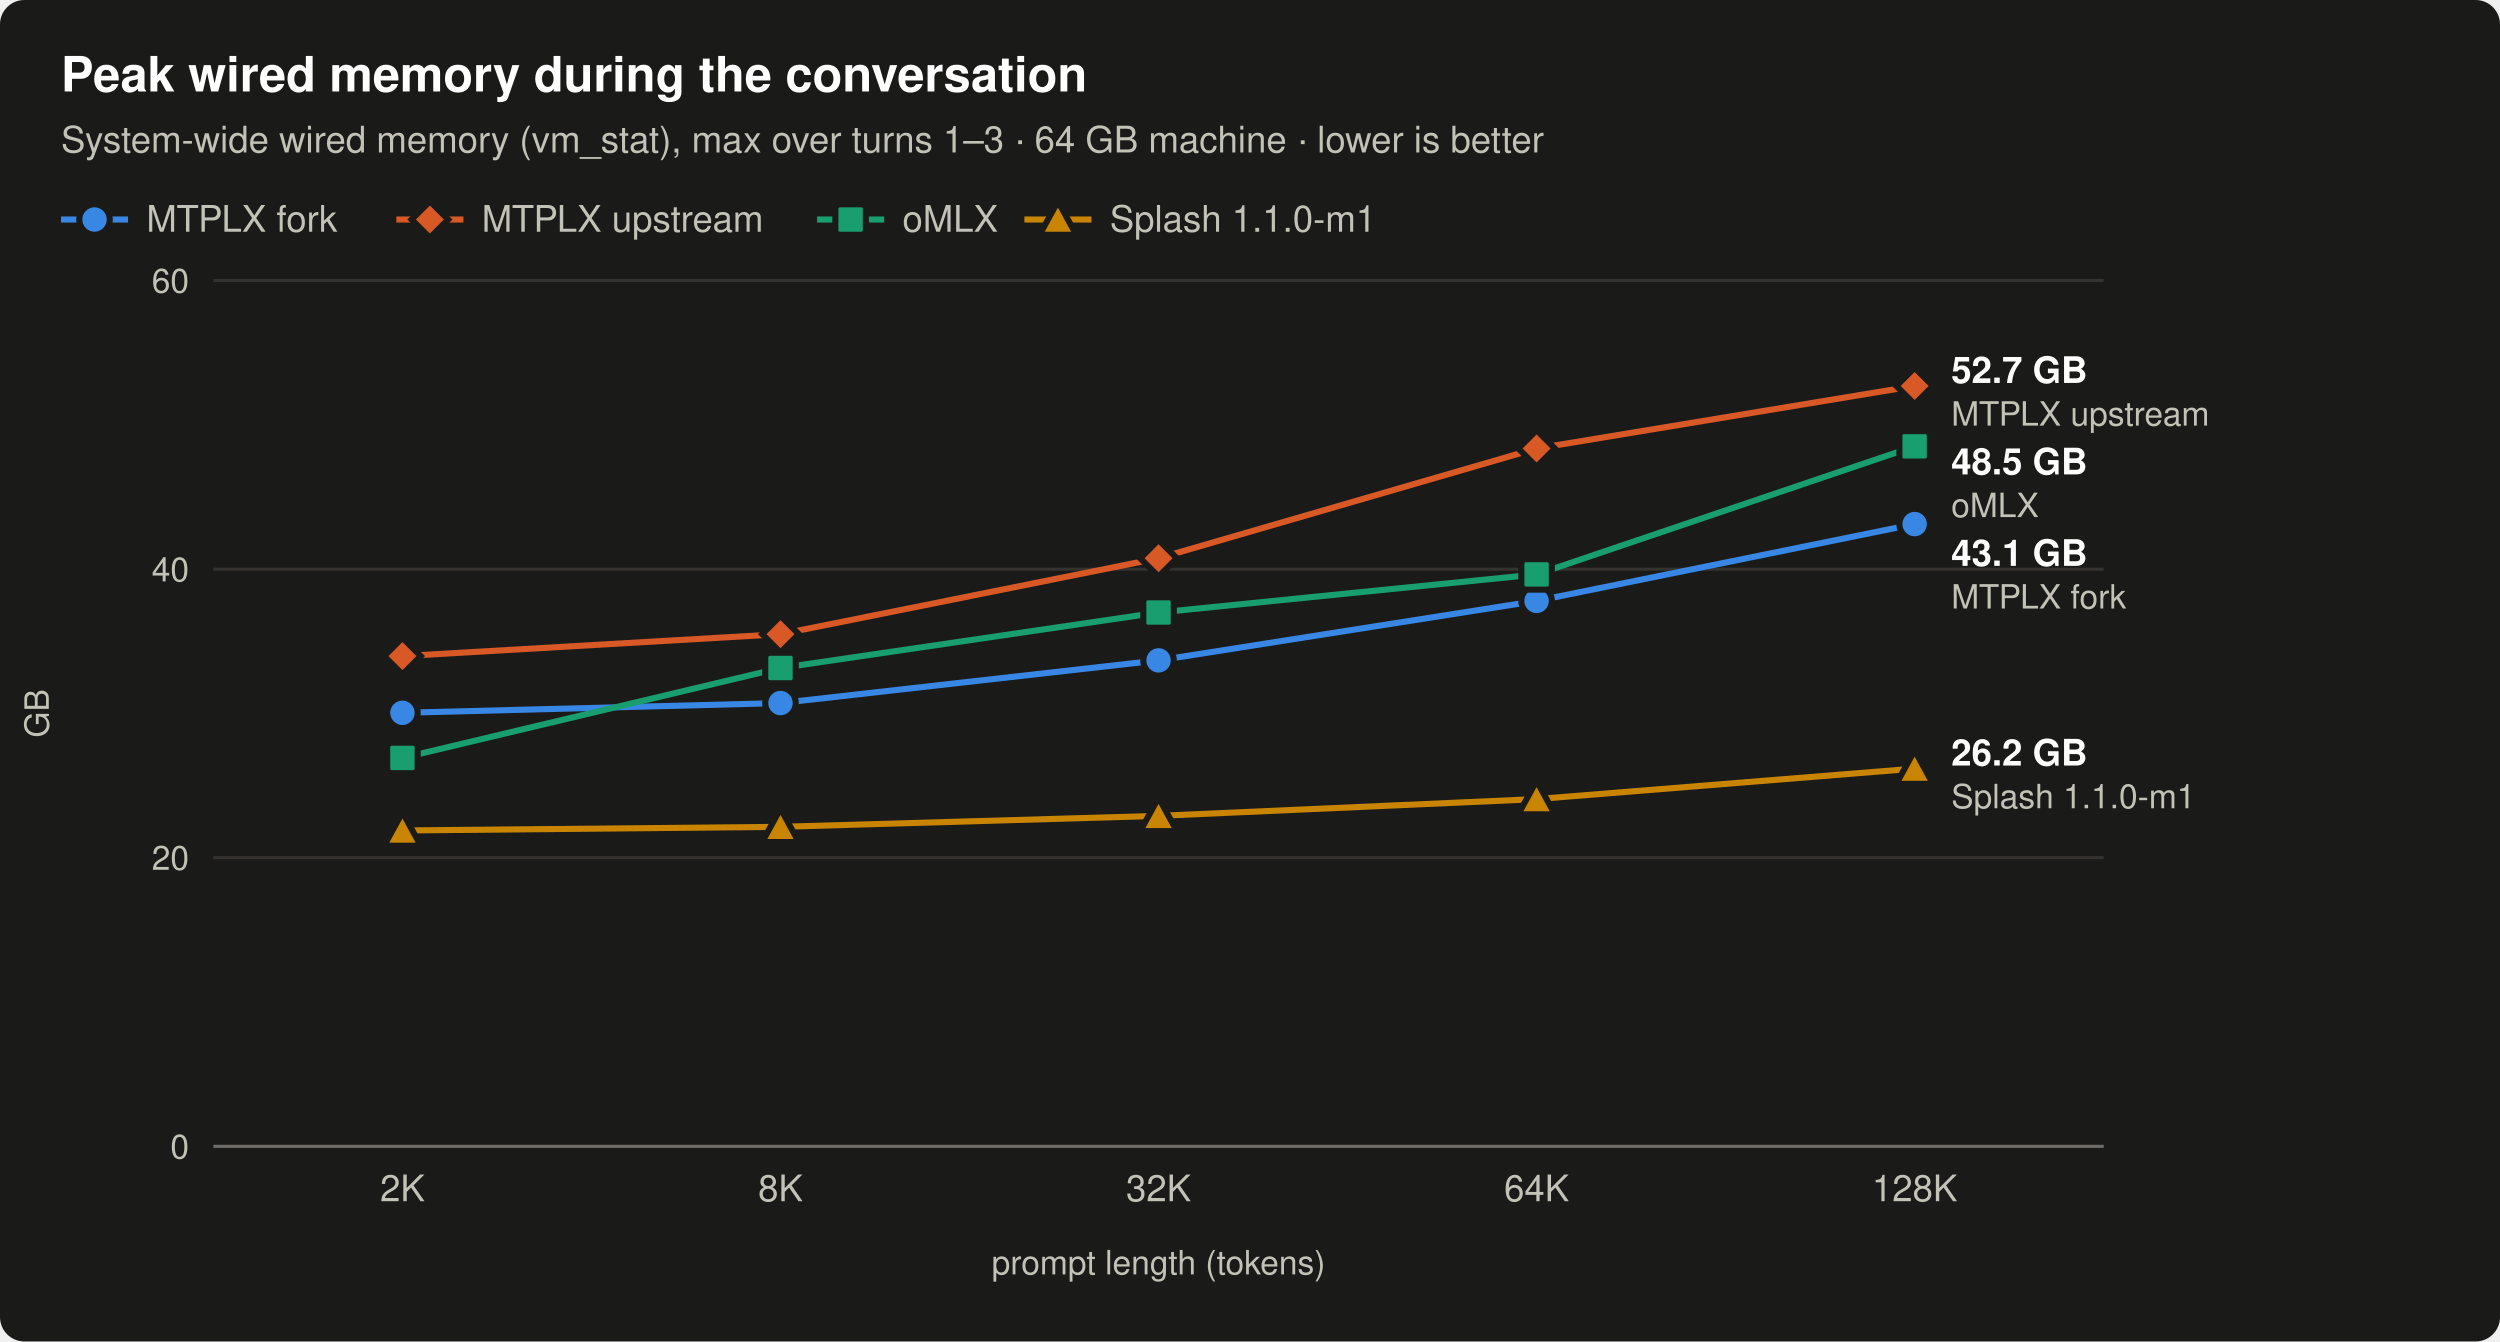
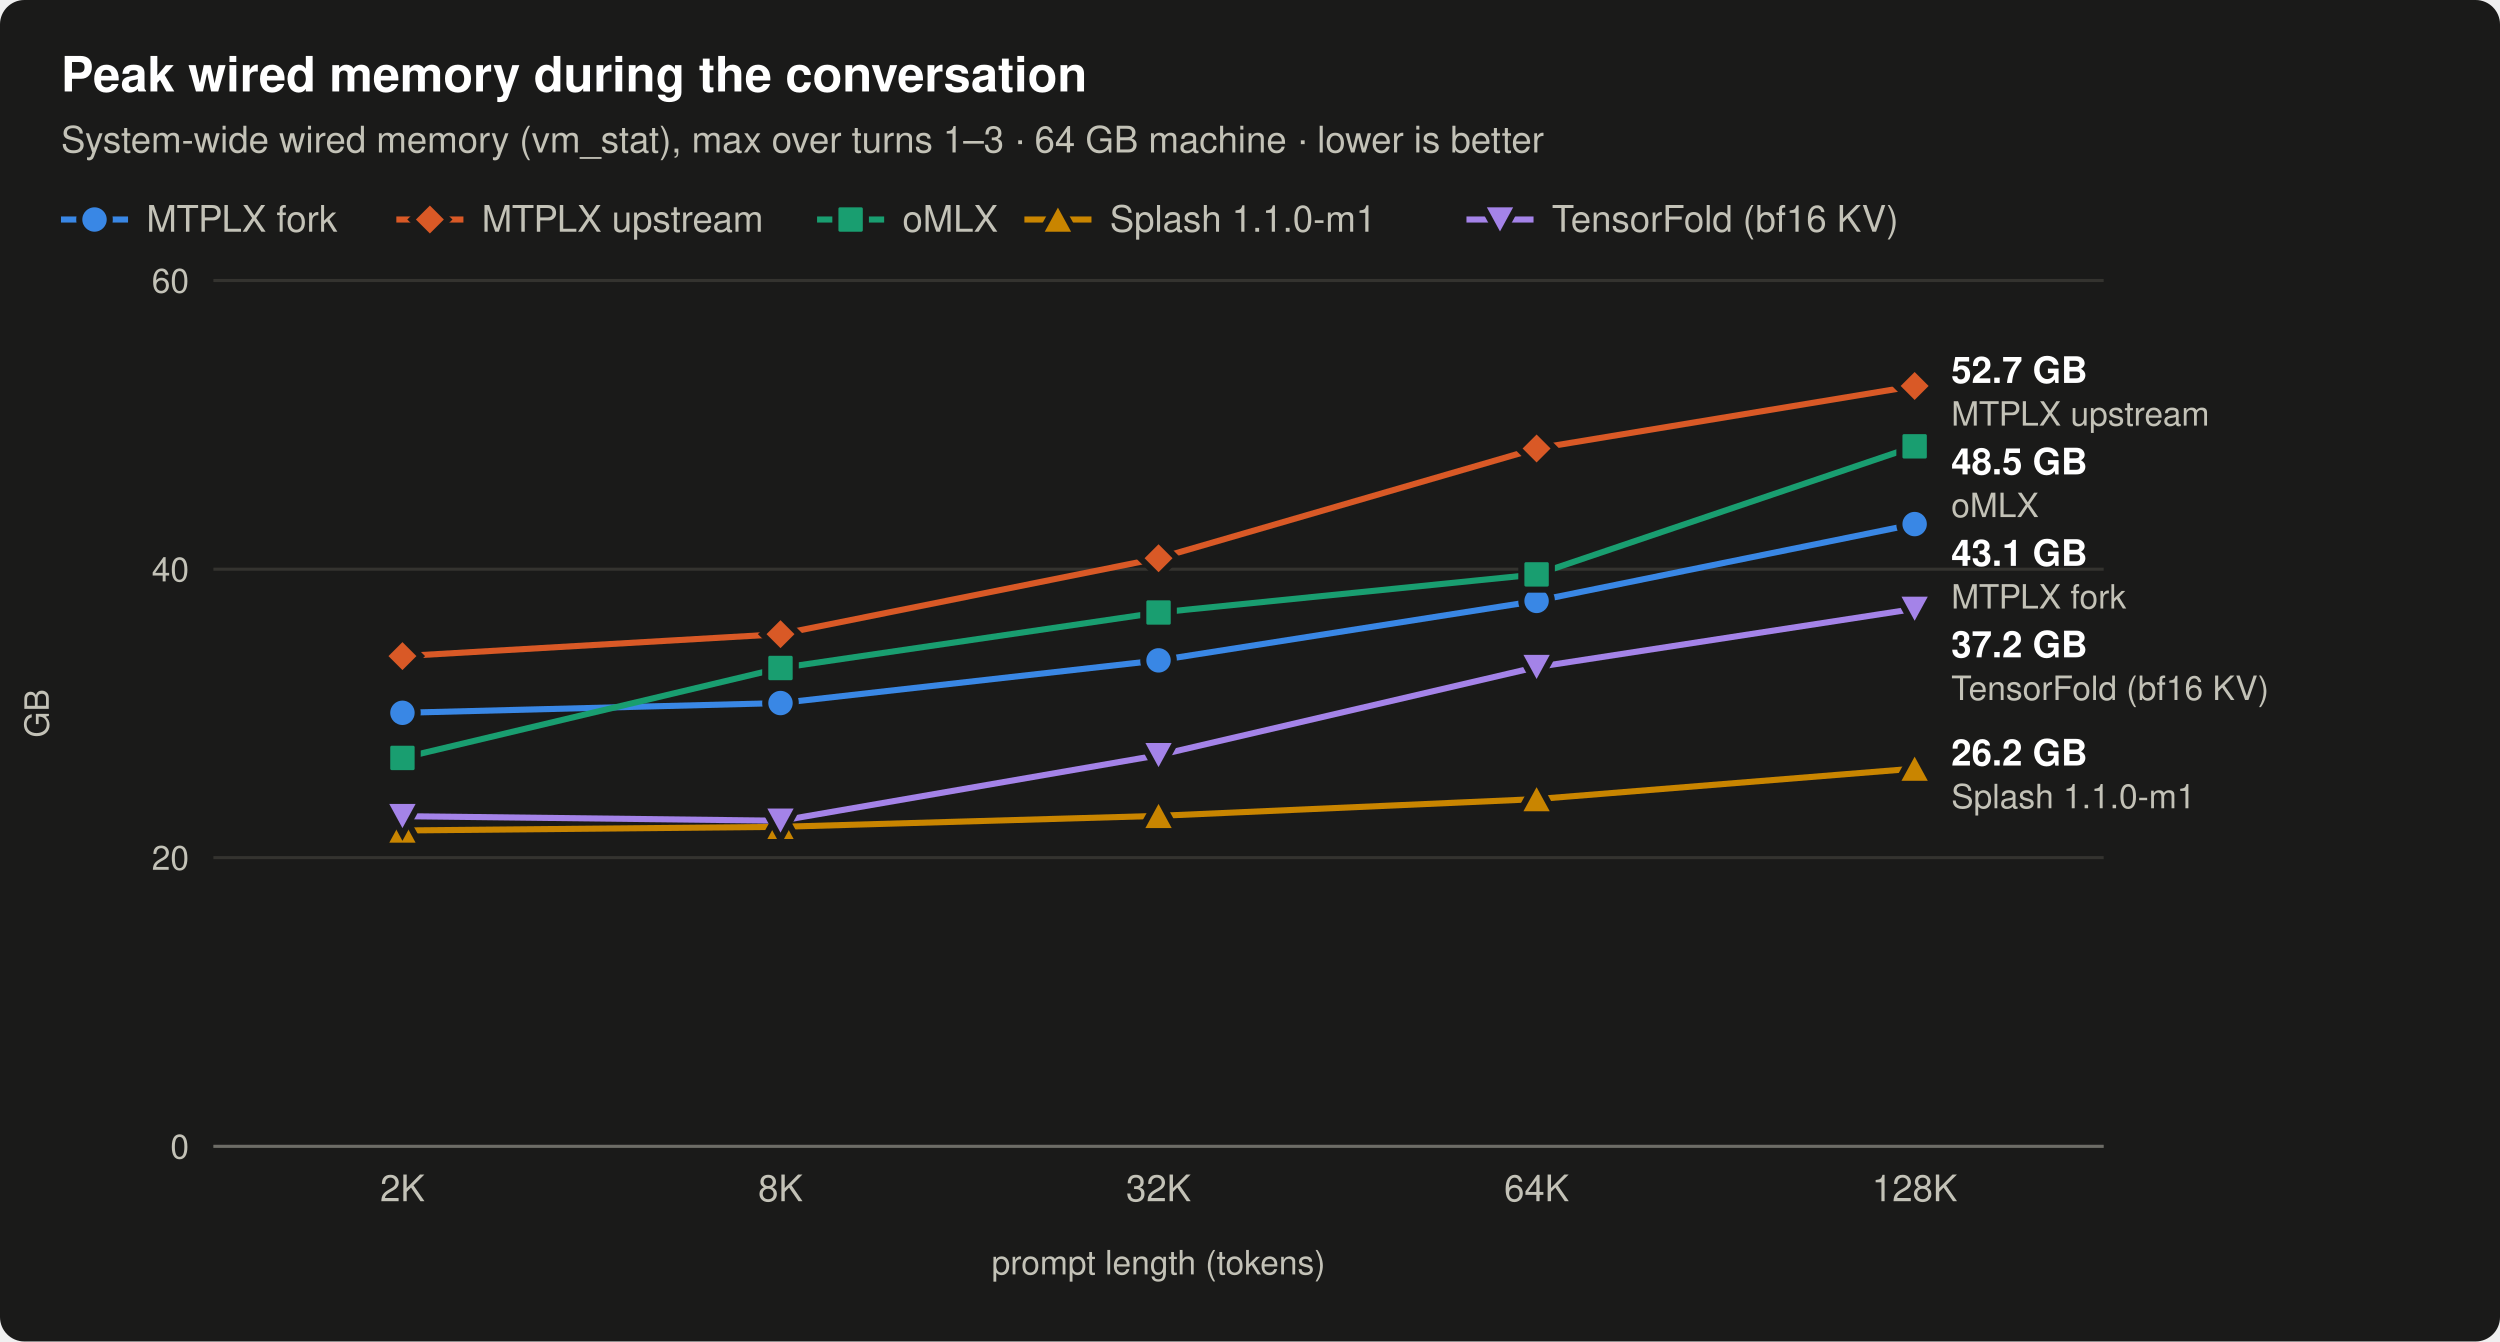
<svg xmlns="http://www.w3.org/2000/svg" viewBox="0 0 820 440" width="820" height="440" role="img" aria-label="Peak wired memory during the conversation" font-family="-apple-system,BlinkMacSystemFont,Segoe UI,Helvetica,Arial,sans-serif">
  <rect width="820" height="440" rx="8" fill="#1a1a19" />
  <text x="20" y="30" fill="#ffffff" font-size="16" font-weight="600">Peak wired memory during the conversation</text>
  <text x="20" y="50" fill="#c3c2b7" font-size="12">System-wide wired memory (vm_stat), max over turns 1–3 · 64 GB machine · lower is better</text>
  <line x1="20" x2="42" y1="72" y2="72" stroke="#3987e5" stroke-width="2" />
  <circle cx="31" cy="72" r="5" fill="#3987e5" stroke="#1a1a19" stroke-width="2" />
  <text x="48" y="76" fill="#c3c2b7" font-size="12">MTPLX fork</text>
  <line x1="130" x2="152" y1="72" y2="72" stroke="#d95926" stroke-width="2" />
  <path d="M141 66L147 72L141 78L135 72Z" fill="#d95926" stroke="#1a1a19" stroke-width="2" />
  <text x="158" y="76" fill="#c3c2b7" font-size="12">MTPLX upstream</text>
  <line x1="268" x2="290" y1="72" y2="72" stroke="#199e70" stroke-width="2" />
  <rect x="274" y="67" width="10" height="10" rx="1.5" fill="#199e70" stroke="#1a1a19" stroke-width="2" />
  <text x="296" y="76" fill="#c3c2b7" font-size="12">oMLX</text>
  <line x1="336" x2="358" y1="72" y2="72" stroke="#c98500" stroke-width="2" />
  <path d="M347 66L353 77L341 77Z" fill="#c98500" stroke="#1a1a19" stroke-width="2" />
  <text x="364" y="76" fill="#c3c2b7" font-size="12">Splash 1.1.0-m1</text>
+   <line x1="481" x2="503" y1="72" y2="72" stroke="#a483e8" stroke-width="2" />
+   <path d="M492 78L498 67L486 67Z" fill="#a483e8" stroke="#1a1a19" stroke-width="2" />
+   <text x="509" y="76" fill="#c3c2b7" font-size="12">TensorFold (bf16 KV)</text>
  <line x1="70" x2="690" y1="376.0" y2="376.0" stroke="#34332f" />
  <text x="62" y="380.0" fill="#c3c2b7" font-size="11" text-anchor="end">0</text>
  <line x1="70" x2="690" y1="281.3" y2="281.3" stroke="#34332f" />
  <text x="62" y="285.3" fill="#c3c2b7" font-size="11" text-anchor="end">20</text>
  <line x1="70" x2="690" y1="186.7" y2="186.7" stroke="#34332f" />
  <text x="62" y="190.7" fill="#c3c2b7" font-size="11" text-anchor="end">40</text>
  <line x1="70" x2="690" y1="92.0" y2="92.0" stroke="#34332f" />
  <text x="62" y="96.0" fill="#c3c2b7" font-size="11" text-anchor="end">60</text>
  <line x1="70" x2="690" y1="376" y2="376" stroke="#6d6c66" />
  <text x="132.0" y="394" fill="#c3c2b7" font-size="12" text-anchor="middle">2K</text>
  <text x="256.0" y="394" fill="#c3c2b7" font-size="12" text-anchor="middle">8K</text>
  <text x="380.0" y="394" fill="#c3c2b7" font-size="12" text-anchor="middle">32K</text>
  <text x="504.0" y="394" fill="#c3c2b7" font-size="12" text-anchor="middle">64K</text>
  <text x="628.0" y="394" fill="#c3c2b7" font-size="12" text-anchor="middle">128K</text>
  <text x="380.0" y="418" fill="#c3c2b7" font-size="11" text-anchor="middle">prompt length (tokens)</text>
  <text x="16" y="234.0" fill="#c3c2b7" font-size="11" text-anchor="middle" transform="rotate(-90 16 234.0)">GB</text>
  <polyline points="132.0,233.8 256.0,230.6 380.0,216.6 504.0,197.1 628.0,171.9" fill="none" stroke="#3987e5" stroke-width="2" stroke-linejoin="round" />
  <circle cx="132.0" cy="233.8" r="5" fill="#3987e5" stroke="#1a1a19" stroke-width="2" />
  <circle cx="256.0" cy="230.6" r="5" fill="#3987e5" stroke="#1a1a19" stroke-width="2" />
  <circle cx="380.0" cy="216.6" r="5" fill="#3987e5" stroke="#1a1a19" stroke-width="2" />
  <circle cx="504.0" cy="197.1" r="5" fill="#3987e5" stroke="#1a1a19" stroke-width="2" />
  <circle cx="628.0" cy="171.9" r="5" fill="#3987e5" stroke="#1a1a19" stroke-width="2" />
  <polyline points="132.0,215.2 256.0,208.0 380.0,183.1 504.0,147.1 628.0,126.6" fill="none" stroke="#d95926" stroke-width="2" stroke-linejoin="round" />
  <path d="M132.0 209.2L138.0 215.2L132.0 221.2L126.0 215.2Z" fill="#d95926" stroke="#1a1a19" stroke-width="2" />
  <path d="M256.0 202.0L262.0 208.0L256.0 214.0L250.0 208.0Z" fill="#d95926" stroke="#1a1a19" stroke-width="2" />
  <path d="M380.0 177.1L386.0 183.1L380.0 189.1L374.0 183.1Z" fill="#d95926" stroke="#1a1a19" stroke-width="2" />
  <path d="M504.0 141.1L510.0 147.1L504.0 153.1L498.0 147.1Z" fill="#d95926" stroke="#1a1a19" stroke-width="2" />
  <path d="M628.0 120.6L634.0 126.6L628.0 132.6L622.0 126.6Z" fill="#d95926" stroke="#1a1a19" stroke-width="2" />
  <polyline points="132.0,248.6 256.0,219.1 380.0,200.9 504.0,188.4 628.0,146.4" fill="none" stroke="#199e70" stroke-width="2" stroke-linejoin="round" />
  <rect x="127.0" y="243.6" width="10" height="10" rx="1.5" fill="#199e70" stroke="#1a1a19" stroke-width="2" />
  <rect x="251.0" y="214.1" width="10" height="10" rx="1.5" fill="#199e70" stroke="#1a1a19" stroke-width="2" />
  <rect x="375.0" y="195.9" width="10" height="10" rx="1.5" fill="#199e70" stroke="#1a1a19" stroke-width="2" />
  <rect x="499.0" y="183.4" width="10" height="10" rx="1.5" fill="#199e70" stroke="#1a1a19" stroke-width="2" />
  <rect x="623.0" y="141.4" width="10" height="10" rx="1.5" fill="#199e70" stroke="#1a1a19" stroke-width="2" />
  <polyline points="132.0,272.4 256.0,271.2 380.0,267.6 504.0,262.1 628.0,252.1" fill="none" stroke="#c98500" stroke-width="2" stroke-linejoin="round" />
  <path d="M132.0 266.4L138.0 277.4L126.0 277.4Z" fill="#c98500" stroke="#1a1a19" stroke-width="2" />
  <path d="M256.0 265.2L262.0 276.2L250.0 276.2Z" fill="#c98500" stroke="#1a1a19" stroke-width="2" />
  <path d="M380.0 261.6L386.0 272.6L374.0 272.6Z" fill="#c98500" stroke="#1a1a19" stroke-width="2" />
  <path d="M504.0 256.1L510.0 267.1L498.0 267.1Z" fill="#c98500" stroke="#1a1a19" stroke-width="2" />
  <path d="M628.0 246.1L634.0 257.1L622.0 257.1Z" fill="#c98500" stroke="#1a1a19" stroke-width="2" />
+   <polyline points="132.0,267.7 256.0,269.2 380.0,247.7 504.0,218.8 628.0,199.7" fill="none" stroke="#a483e8" stroke-width="2" stroke-linejoin="round" />
+   <path d="M132.0 273.7L138.0 262.7L126.0 262.7Z" fill="#a483e8" stroke="#1a1a19" stroke-width="2" />
+   <path d="M256.0 275.2L262.0 264.2L250.0 264.2Z" fill="#a483e8" stroke="#1a1a19" stroke-width="2" />
+   <path d="M380.0 253.7L386.0 242.7L374.0 242.7Z" fill="#a483e8" stroke="#1a1a19" stroke-width="2" />
+   <path d="M504.0 224.8L510.0 213.8L498.0 213.8Z" fill="#a483e8" stroke="#1a1a19" stroke-width="2" />
+   <path d="M628.0 205.7L634.0 194.7L622.0 194.7Z" fill="#a483e8" stroke="#1a1a19" stroke-width="2" />
  <text x="640.0" y="125.6" fill="#ffffff" font-size="12" font-weight="600">52.7 GB</text>
  <text x="640.0" y="139.6" fill="#c3c2b7" font-size="11">MTPLX upstream</text>
  <text x="640.0" y="155.6" fill="#ffffff" font-size="12" font-weight="600">48.5 GB</text>
  <text x="640.0" y="169.6" fill="#c3c2b7" font-size="11">oMLX</text>
  <text x="640.0" y="185.6" fill="#ffffff" font-size="12" font-weight="600">43.1 GB</text>
  <text x="640.0" y="199.6" fill="#c3c2b7" font-size="11">MTPLX fork</text>
+   <text x="640.0" y="215.6" fill="#ffffff" font-size="12" font-weight="600">37.2 GB</text>
+   <text x="640.0" y="229.6" fill="#c3c2b7" font-size="11">TensorFold (bf16 KV)</text>
  <text x="640.0" y="251.1" fill="#ffffff" font-size="12" font-weight="600">26.2 GB</text>
  <text x="640.0" y="265.1" fill="#c3c2b7" font-size="11">Splash 1.1.0-m1</text>
</svg>
